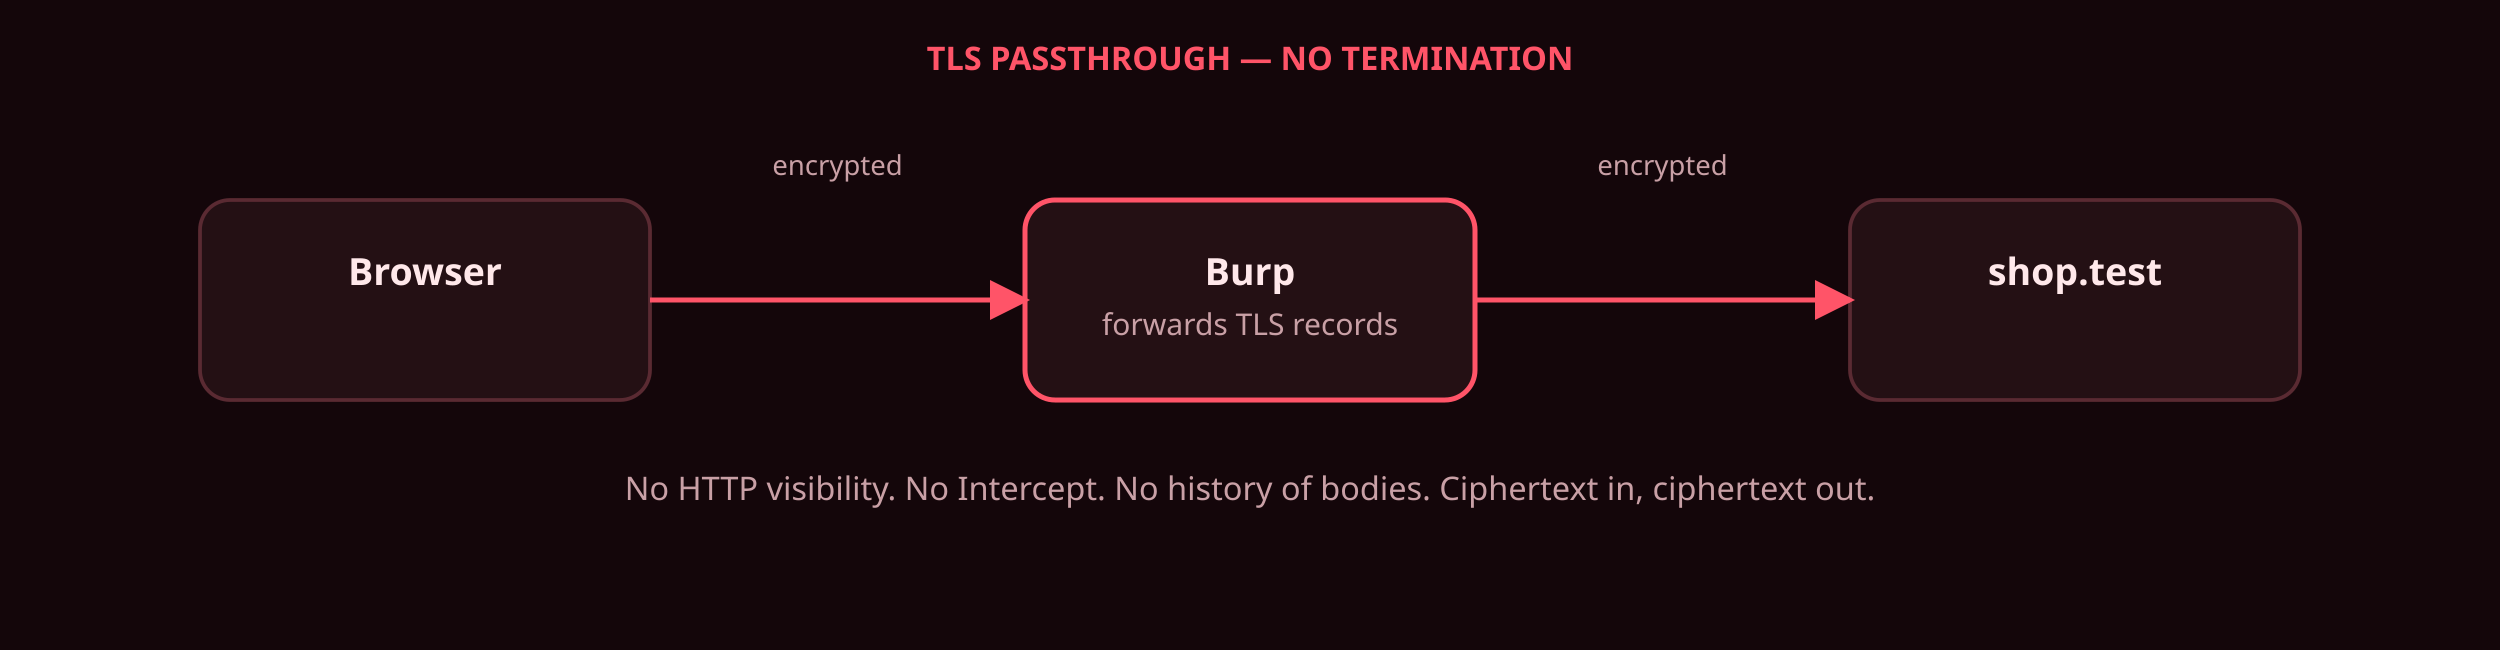
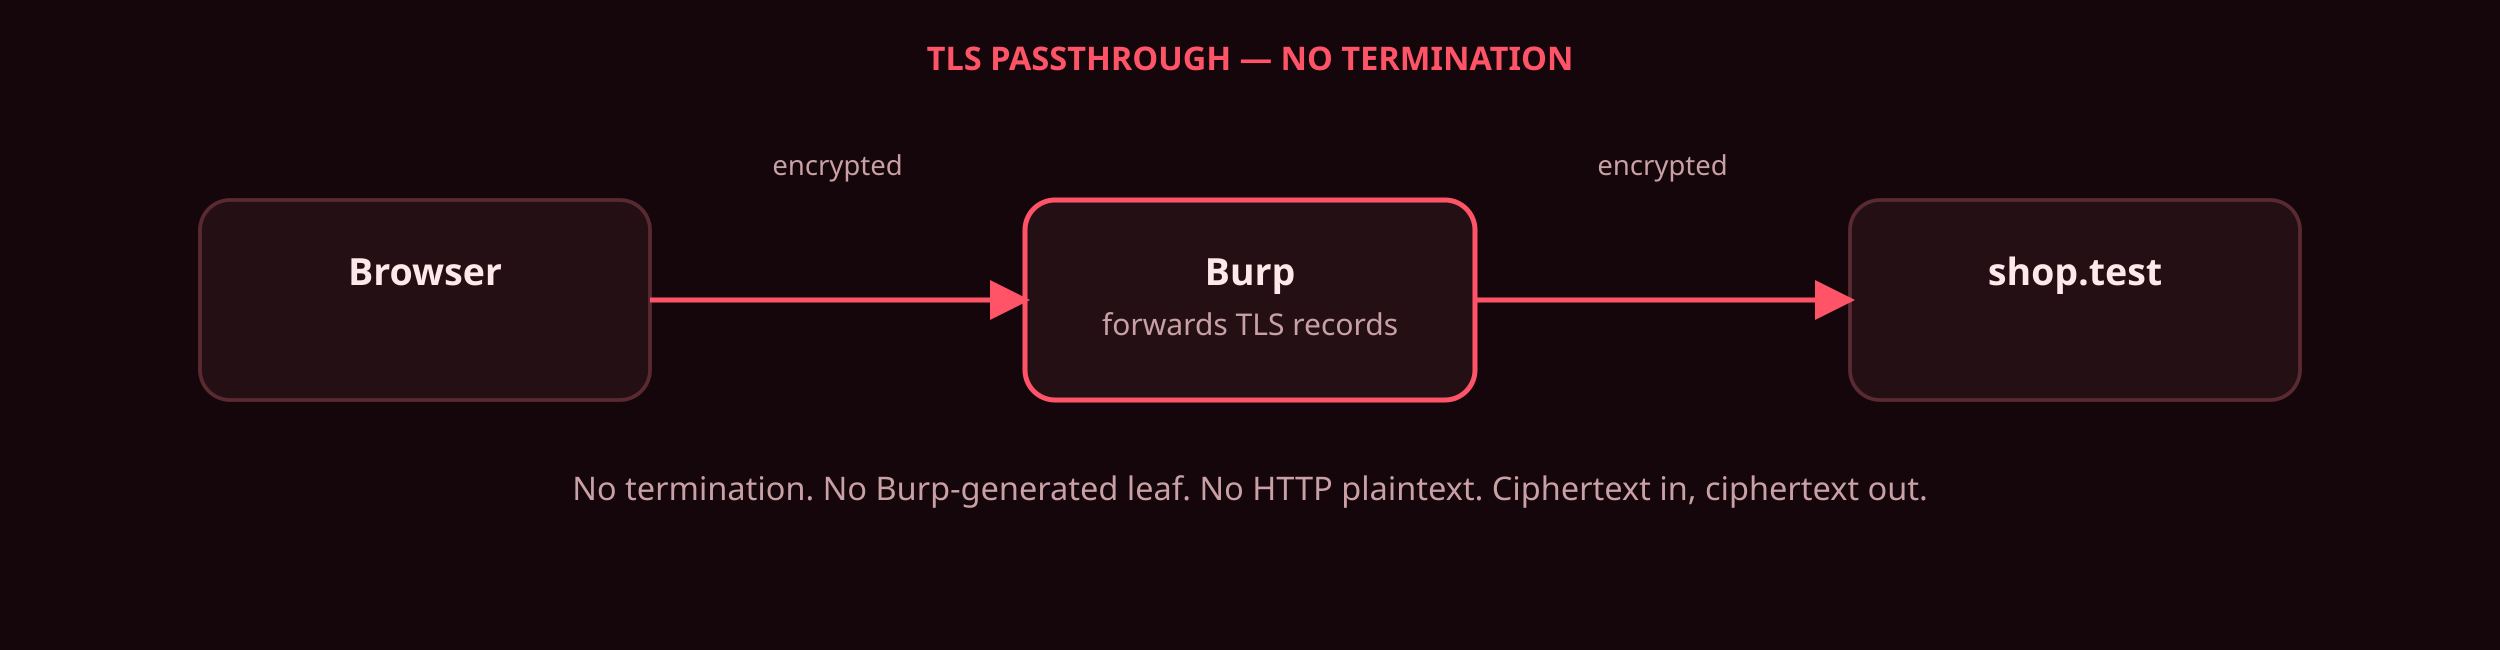
<svg xmlns="http://www.w3.org/2000/svg" viewBox="0 0 1000 260" role="img" aria-label="TLS passthrough forwards encrypted records without decrypting">
  <rect width="1000" height="260" fill="#14060a" />
  <defs>
    <marker id="ah" markerWidth="8" markerHeight="8" refX="7" refY="4" orient="auto">
      <path d="M0,0 L8,4 L0,8 z" fill="#ff5468" />
    </marker>
  </defs>
  <text x="500" y="28" text-anchor="middle" fill="#ff5468" font-family="ui-sans-serif,system-ui,sans-serif" font-size="13" font-weight="700">TLS PASSTHROUGH — NO TERMINATION</text>
  <rect x="80" y="80" width="180" height="80" rx="12" fill="#241014" stroke="#5a2a32" stroke-width="1.5" />
  <text x="170.0" y="114.0" text-anchor="middle" fill="#ffe8ea" font-family="ui-sans-serif,system-ui,sans-serif" font-size="15" font-weight="700">Browser</text>
  <rect x="410" y="80" width="180" height="80" rx="12" fill="#241014" stroke="#ff5468" stroke-width="2" />
  <text x="500.0" y="114.0" text-anchor="middle" fill="#ffe8ea" font-family="ui-sans-serif,system-ui,sans-serif" font-size="15" font-weight="700">Burp</text>
  <text x="500.0" y="134.0" text-anchor="middle" fill="#c9a0a6" font-family="ui-sans-serif,system-ui,sans-serif" font-size="12">forwards TLS records</text>
  <rect x="740" y="80" width="180" height="80" rx="12" fill="#241014" stroke="#5a2a32" stroke-width="1.5" />
  <text x="830.0" y="114.0" text-anchor="middle" fill="#ffe8ea" font-family="ui-sans-serif,system-ui,sans-serif" font-size="15" font-weight="700">shop.test</text>
  <line x1="260" y1="120" x2="410" y2="120" stroke="#ff5468" stroke-width="2" marker-end="url(#ah)" />
  <line x1="590" y1="120" x2="740" y2="120" stroke="#ff5468" stroke-width="2" marker-end="url(#ah)" />
-   <text x="500" y="200" text-anchor="middle" fill="#c9a0a6" font-family="ui-sans-serif,system-ui,sans-serif" font-size="13" font-weight="400">No HTTP visibility. No Intercept. No history of bodies. Ciphertext in, ciphertext out.</text>
+   <text x="500" y="200" text-anchor="middle" fill="#c9a0a6" font-family="ui-sans-serif,system-ui,sans-serif" font-size="13" font-weight="400">No termination. No Burp-generated leaf. No HTTP plaintext. Ciphertext in, ciphertext out.</text>
  <text x="335" y="70" text-anchor="middle" fill="#c9a0a6" font-family="ui-sans-serif,system-ui,sans-serif" font-size="11" font-weight="400">encrypted</text>
  <text x="665" y="70" text-anchor="middle" fill="#c9a0a6" font-family="ui-sans-serif,system-ui,sans-serif" font-size="11" font-weight="400">encrypted</text>
</svg>
